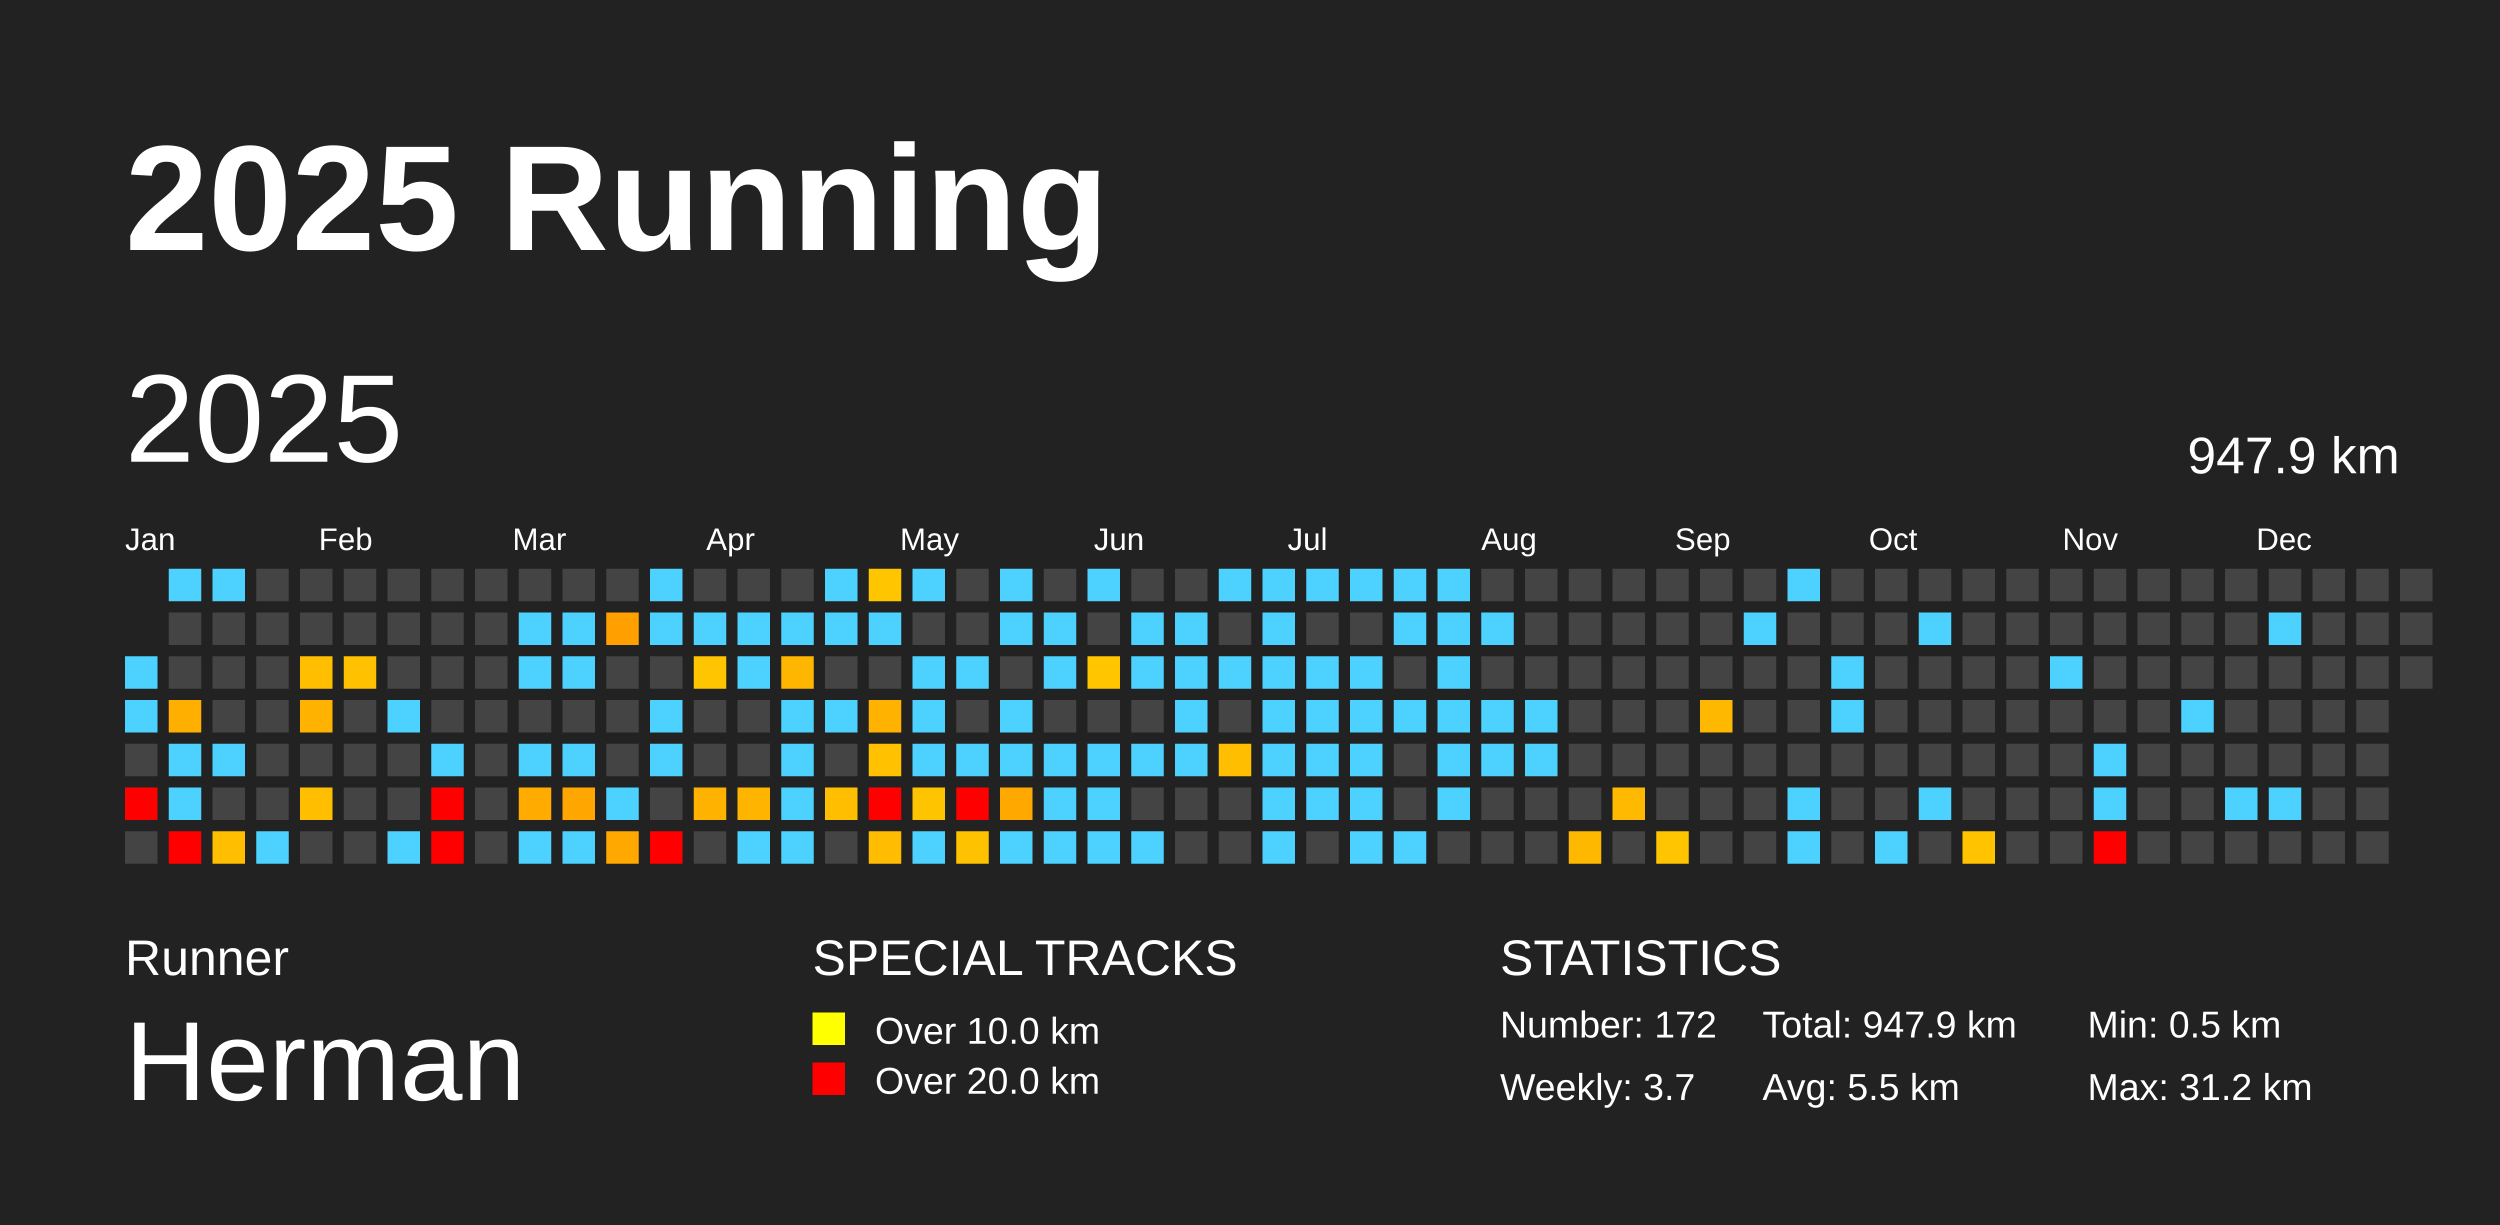
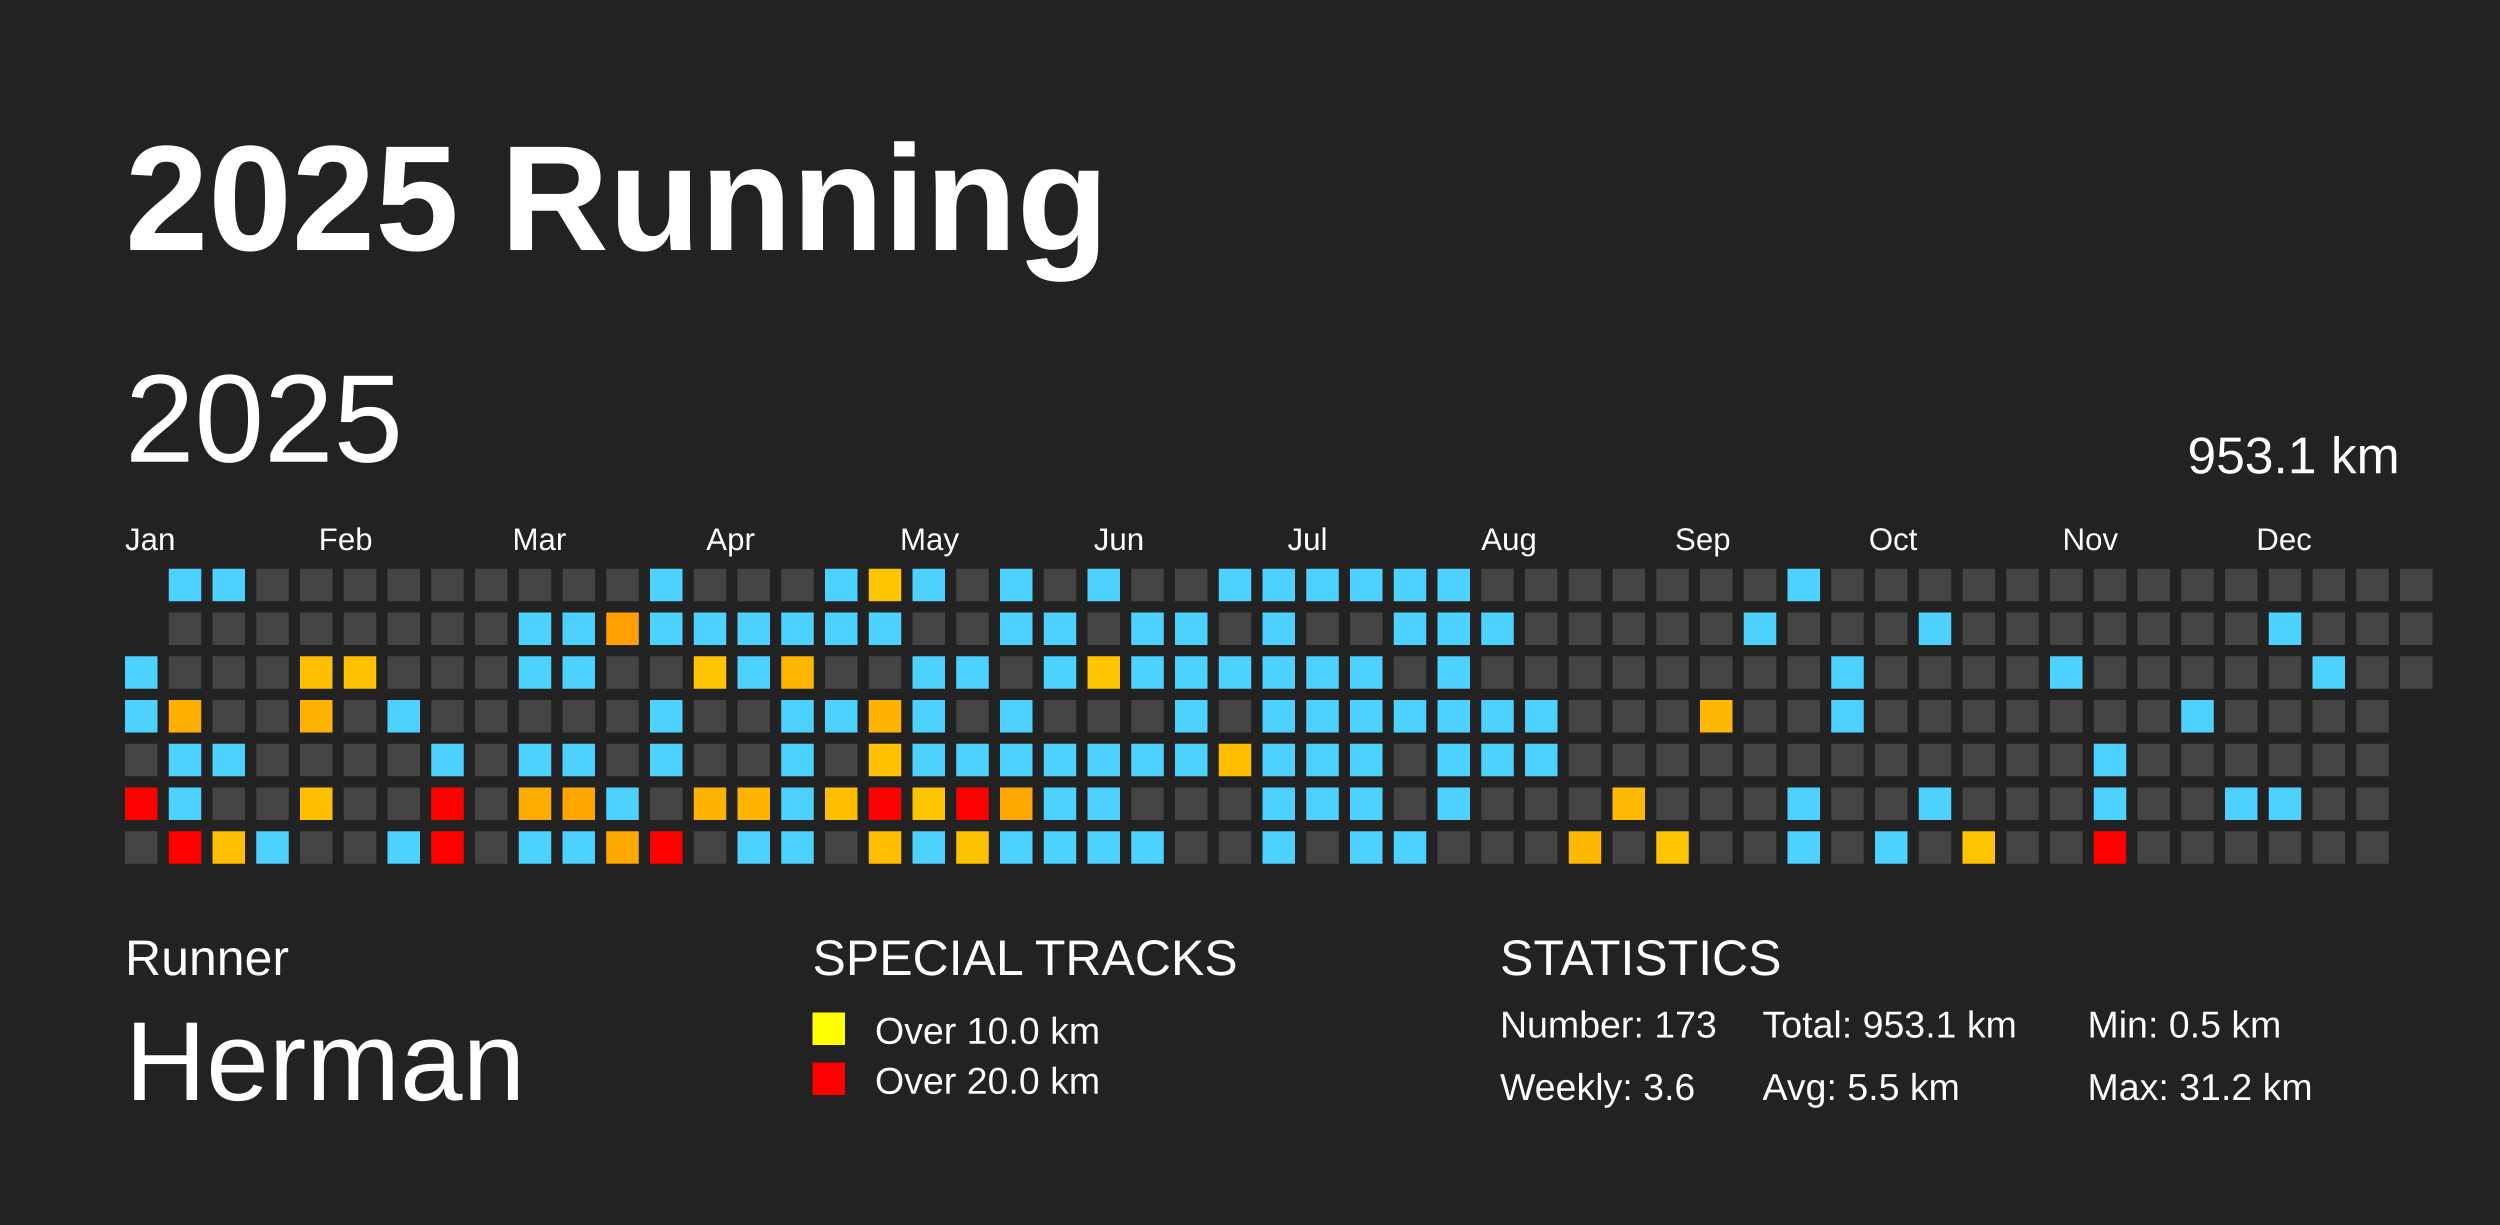
<svg xmlns="http://www.w3.org/2000/svg" baseProfile="full" height="98mm" version="1.1" viewBox="0,0,200,98" width="200mm">
  <defs />
  <rect fill="#222222" height="98" width="200" x="0" y="0" />
  <text fill="#FFFFFF" style="font-size:12px; font-family:Arial; font-weight:bold;" x="10" y="20">2025 Running</text>
  <text fill="#FFFFFF" style="font-size:4px; font-family:Arial" x="10" y="78">Runner</text>
  <text fill="#FFFFFF" style="font-size:9px; font-family:Arial" x="10" y="88">Herman</text>
  <text fill="#FFFFFF" style="font-size:4px; font-family:Arial" x="65" y="78">SPECIAL TRACKS</text>
  <rect fill="yellow" height="2.6" width="2.6" x="65" y="81" />
  <text fill="#FFFFFF" style="font-size:3px; font-family:Arial" x="70" y="83.5">Over 10.0 km</text>
  <rect fill="red" height="2.6" width="2.6" x="65" y="85" />
  <text fill="#FFFFFF" style="font-size:3px; font-family:Arial" x="70" y="87.5">Over 20.0 km</text>
  <text fill="#FFFFFF" style="font-size:4px; font-family:Arial" x="120" y="78">STATISTICS</text>
-   <text fill="#FFFFFF" style="font-size:3px; font-family:Arial" x="120" y="83">Number: 172</text>
-   <text fill="#FFFFFF" style="font-size:3px; font-family:Arial" x="120" y="88">Weekly: 3.7</text>
-   <text fill="#FFFFFF" style="font-size:3px; font-family:Arial" x="141" y="83">Total: 947.9 km</text>
+   <text fill="#FFFFFF" style="font-size:3px; font-family:Arial" x="120" y="83">Number: 173</text>
+   <text fill="#FFFFFF" style="font-size:3px; font-family:Arial" x="120" y="88">Weekly: 3.6</text>
+   <text fill="#FFFFFF" style="font-size:3px; font-family:Arial" x="141" y="83">Total: 953.1 km</text>
  <text fill="#FFFFFF" style="font-size:3px; font-family:Arial" x="141" y="88">Avg: 5.5 km</text>
  <text fill="#FFFFFF" style="font-size:3px; font-family:Arial" x="167" y="83">Min: 0.5 km</text>
  <text fill="#FFFFFF" style="font-size:3px; font-family:Arial" x="167" y="88">Max: 31.2 km</text>
  <text dominant-baseline="hanging" fill="#FFFFFF" style="font-size:10.0px; font-family:Arial;" x="10" y="30">2025</text>
-   <text dominant-baseline="hanging" fill="#FFFFFF" style="font-size:4.125px; font-family:Arial;" x="175" y="35">947.9 km</text>
+   <text dominant-baseline="hanging" fill="#FFFFFF" style="font-size:4.125px; font-family:Arial;" x="175" y="35">953.1 km</text>
  <text fill="#FFFFFF" style="font-size:2.5px; font-family:Arial" x="10.0" y="44">Jan</text>
  <text fill="#FFFFFF" style="font-size:2.5px; font-family:Arial" x="25.5" y="44">Feb</text>
  <text fill="#FFFFFF" style="font-size:2.5px; font-family:Arial" x="41.0" y="44">Mar</text>
  <text fill="#FFFFFF" style="font-size:2.5px; font-family:Arial" x="56.5" y="44">Apr</text>
  <text fill="#FFFFFF" style="font-size:2.5px; font-family:Arial" x="72.0" y="44">May</text>
  <text fill="#FFFFFF" style="font-size:2.5px; font-family:Arial" x="87.5" y="44">Jun</text>
  <text fill="#FFFFFF" style="font-size:2.5px; font-family:Arial" x="103.0" y="44">Jul</text>
  <text fill="#FFFFFF" style="font-size:2.5px; font-family:Arial" x="118.5" y="44">Aug</text>
  <text fill="#FFFFFF" style="font-size:2.5px; font-family:Arial" x="134.0" y="44">Sep</text>
  <text fill="#FFFFFF" style="font-size:2.5px; font-family:Arial" x="149.5" y="44">Oct</text>
  <text fill="#FFFFFF" style="font-size:2.5px; font-family:Arial" x="165.0" y="44">Nov</text>
  <text fill="#FFFFFF" style="font-size:2.5px; font-family:Arial" x="180.5" y="44">Dec</text>
  <rect fill="#4dd2ff" height="2.6" width="2.6" x="10.0" y="52.5" />
  <rect fill="#4dd2ff" height="2.6" width="2.6" x="10.0" y="56.0" />
  <rect fill="#444444" height="2.6" width="2.6" x="10.0" y="59.5" />
  <rect fill="red" height="2.6" width="2.6" x="10.0" y="63.0" />
  <rect fill="#444444" height="2.6" width="2.6" x="10.0" y="66.5" />
  <rect fill="#4dd2ff" height="2.6" width="2.6" x="13.5" y="45.5" />
  <rect fill="#444444" height="2.6" width="2.6" x="13.5" y="49.0" />
  <rect fill="#444444" height="2.6" width="2.6" x="13.5" y="52.5" />
  <rect fill="#ffaf00" height="2.6" width="2.6" x="13.5" y="56.0" />
  <rect fill="#4dd2ff" height="2.6" width="2.6" x="13.5" y="59.5" />
  <rect fill="#4dd2ff" height="2.6" width="2.6" x="13.5" y="63.0" />
  <rect fill="red" height="2.6" width="2.6" x="13.5" y="66.5" />
  <rect fill="#4dd2ff" height="2.6" width="2.6" x="17.0" y="45.5" />
  <rect fill="#444444" height="2.6" width="2.6" x="17.0" y="49.0" />
  <rect fill="#444444" height="2.6" width="2.6" x="17.0" y="52.5" />
  <rect fill="#444444" height="2.6" width="2.6" x="17.0" y="56.0" />
  <rect fill="#4dd2ff" height="2.6" width="2.6" x="17.0" y="59.5" />
  <rect fill="#444444" height="2.6" width="2.6" x="17.0" y="63.0" />
  <rect fill="#ffbe00" height="2.6" width="2.6" x="17.0" y="66.5" />
  <rect fill="#444444" height="2.6" width="2.6" x="20.5" y="45.5" />
  <rect fill="#444444" height="2.6" width="2.6" x="20.5" y="49.0" />
  <rect fill="#444444" height="2.6" width="2.6" x="20.5" y="52.5" />
  <rect fill="#444444" height="2.6" width="2.6" x="20.5" y="56.0" />
  <rect fill="#444444" height="2.6" width="2.6" x="20.5" y="59.5" />
  <rect fill="#444444" height="2.6" width="2.6" x="20.5" y="63.0" />
  <rect fill="#4dd2ff" height="2.6" width="2.6" x="20.5" y="66.5" />
  <rect fill="#444444" height="2.6" width="2.6" x="24.0" y="45.5" />
  <rect fill="#444444" height="2.6" width="2.6" x="24.0" y="49.0" />
  <rect fill="#ffbf00" height="2.6" width="2.6" x="24.0" y="52.5" />
  <rect fill="#ffb300" height="2.6" width="2.6" x="24.0" y="56.0" />
  <rect fill="#444444" height="2.6" width="2.6" x="24.0" y="59.5" />
  <rect fill="#ffbf00" height="2.6" width="2.6" x="24.0" y="63.0" />
  <rect fill="#444444" height="2.6" width="2.6" x="24.0" y="66.5" />
  <rect fill="#444444" height="2.6" width="2.6" x="27.5" y="45.5" />
  <rect fill="#444444" height="2.6" width="2.6" x="27.5" y="49.0" />
  <rect fill="#ffc100" height="2.6" width="2.6" x="27.5" y="52.5" />
  <rect fill="#444444" height="2.6" width="2.6" x="27.5" y="56.0" />
  <rect fill="#444444" height="2.6" width="2.6" x="27.5" y="59.5" />
  <rect fill="#444444" height="2.6" width="2.6" x="27.5" y="63.0" />
  <rect fill="#444444" height="2.6" width="2.6" x="27.5" y="66.5" />
  <rect fill="#444444" height="2.6" width="2.6" x="31.0" y="45.5" />
  <rect fill="#444444" height="2.6" width="2.6" x="31.0" y="49.0" />
  <rect fill="#444444" height="2.6" width="2.6" x="31.0" y="52.5" />
  <rect fill="#4dd2ff" height="2.6" width="2.6" x="31.0" y="56.0" />
  <rect fill="#444444" height="2.6" width="2.6" x="31.0" y="59.5" />
  <rect fill="#444444" height="2.6" width="2.6" x="31.0" y="63.0" />
  <rect fill="#4dd2ff" height="2.6" width="2.6" x="31.0" y="66.5" />
  <rect fill="#444444" height="2.6" width="2.6" x="34.5" y="45.5" />
  <rect fill="#444444" height="2.6" width="2.6" x="34.5" y="49.0" />
  <rect fill="#444444" height="2.6" width="2.6" x="34.5" y="52.5" />
  <rect fill="#444444" height="2.6" width="2.6" x="34.5" y="56.0" />
  <rect fill="#4dd2ff" height="2.6" width="2.6" x="34.5" y="59.5" />
  <rect fill="red" height="2.6" width="2.6" x="34.5" y="63.0" />
  <rect fill="red" height="2.6" width="2.6" x="34.5" y="66.5" />
  <rect fill="#444444" height="2.6" width="2.6" x="38.0" y="45.5" />
  <rect fill="#444444" height="2.6" width="2.6" x="38.0" y="49.0" />
  <rect fill="#444444" height="2.6" width="2.6" x="38.0" y="52.5" />
  <rect fill="#444444" height="2.6" width="2.6" x="38.0" y="56.0" />
  <rect fill="#444444" height="2.6" width="2.6" x="38.0" y="59.5" />
  <rect fill="#444444" height="2.6" width="2.6" x="38.0" y="63.0" />
  <rect fill="#444444" height="2.6" width="2.6" x="38.0" y="66.5" />
  <rect fill="#444444" height="2.6" width="2.6" x="41.5" y="45.5" />
  <rect fill="#4dd2ff" height="2.6" width="2.6" x="41.5" y="49.0" />
  <rect fill="#4dd2ff" height="2.6" width="2.6" x="41.5" y="52.5" />
  <rect fill="#444444" height="2.6" width="2.6" x="41.5" y="56.0" />
  <rect fill="#4dd2ff" height="2.6" width="2.6" x="41.5" y="59.5" />
  <rect fill="#ffab00" height="2.6" width="2.6" x="41.5" y="63.0" />
  <rect fill="#4dd2ff" height="2.6" width="2.6" x="41.5" y="66.5" />
  <rect fill="#444444" height="2.6" width="2.6" x="45.0" y="45.5" />
  <rect fill="#4dd2ff" height="2.6" width="2.6" x="45.0" y="49.0" />
  <rect fill="#4dd2ff" height="2.6" width="2.6" x="45.0" y="52.5" />
  <rect fill="#444444" height="2.6" width="2.6" x="45.0" y="56.0" />
  <rect fill="#4dd2ff" height="2.6" width="2.6" x="45.0" y="59.5" />
  <rect fill="#ffa600" height="2.6" width="2.6" x="45.0" y="63.0" />
  <rect fill="#4dd2ff" height="2.6" width="2.6" x="45.0" y="66.5" />
  <rect fill="#444444" height="2.6" width="2.6" x="48.5" y="45.5" />
  <rect fill="#ff9f00" height="2.6" width="2.6" x="48.5" y="49.0" />
  <rect fill="#444444" height="2.6" width="2.6" x="48.5" y="52.5" />
  <rect fill="#444444" height="2.6" width="2.6" x="48.5" y="56.0" />
  <rect fill="#444444" height="2.6" width="2.6" x="48.5" y="59.5" />
  <rect fill="#4dd2ff" height="2.6" width="2.6" x="48.5" y="63.0" />
  <rect fill="#ffa800" height="2.6" width="2.6" x="48.5" y="66.5" />
  <rect fill="#4dd2ff" height="2.6" width="2.6" x="52.0" y="45.5" />
  <rect fill="#4dd2ff" height="2.6" width="2.6" x="52.0" y="49.0" />
  <rect fill="#444444" height="2.6" width="2.6" x="52.0" y="52.5" />
  <rect fill="#4dd2ff" height="2.6" width="2.6" x="52.0" y="56.0" />
  <rect fill="#4dd2ff" height="2.6" width="2.6" x="52.0" y="59.5" />
  <rect fill="#444444" height="2.6" width="2.6" x="52.0" y="63.0" />
  <rect fill="red" height="2.6" width="2.6" x="52.0" y="66.5" />
  <rect fill="#444444" height="2.6" width="2.6" x="55.5" y="45.5" />
  <rect fill="#4dd2ff" height="2.6" width="2.6" x="55.5" y="49.0" />
  <rect fill="#ffc500" height="2.6" width="2.6" x="55.5" y="52.5" />
  <rect fill="#444444" height="2.6" width="2.6" x="55.5" y="56.0" />
  <rect fill="#444444" height="2.6" width="2.6" x="55.5" y="59.5" />
  <rect fill="#ffb300" height="2.6" width="2.6" x="55.5" y="63.0" />
  <rect fill="#444444" height="2.6" width="2.6" x="55.5" y="66.5" />
  <rect fill="#444444" height="2.6" width="2.6" x="59.0" y="45.5" />
  <rect fill="#4dd2ff" height="2.6" width="2.6" x="59.0" y="49.0" />
  <rect fill="#4dd2ff" height="2.6" width="2.6" x="59.0" y="52.5" />
  <rect fill="#444444" height="2.6" width="2.6" x="59.0" y="56.0" />
  <rect fill="#444444" height="2.6" width="2.6" x="59.0" y="59.5" />
  <rect fill="#ffb400" height="2.6" width="2.6" x="59.0" y="63.0" />
  <rect fill="#4dd2ff" height="2.6" width="2.6" x="59.0" y="66.5" />
  <rect fill="#444444" height="2.6" width="2.6" x="62.5" y="45.5" />
  <rect fill="#4dd2ff" height="2.6" width="2.6" x="62.5" y="49.0" />
  <rect fill="#ffb600" height="2.6" width="2.6" x="62.5" y="52.5" />
  <rect fill="#4dd2ff" height="2.6" width="2.6" x="62.5" y="56.0" />
  <rect fill="#4dd2ff" height="2.6" width="2.6" x="62.5" y="59.5" />
  <rect fill="#4dd2ff" height="2.6" width="2.6" x="62.5" y="63.0" />
  <rect fill="#4dd2ff" height="2.6" width="2.6" x="62.5" y="66.5" />
  <rect fill="#4dd2ff" height="2.6" width="2.6" x="66.0" y="45.5" />
  <rect fill="#4dd2ff" height="2.6" width="2.6" x="66.0" y="49.0" />
  <rect fill="#444444" height="2.6" width="2.6" x="66.0" y="52.5" />
  <rect fill="#4dd2ff" height="2.6" width="2.6" x="66.0" y="56.0" />
  <rect fill="#444444" height="2.6" width="2.6" x="66.0" y="59.5" />
  <rect fill="#ffbf00" height="2.6" width="2.6" x="66.0" y="63.0" />
  <rect fill="#444444" height="2.6" width="2.6" x="66.0" y="66.5" />
  <rect fill="#ffc600" height="2.6" width="2.6" x="69.5" y="45.5" />
  <rect fill="#4dd2ff" height="2.6" width="2.6" x="69.5" y="49.0" />
  <rect fill="#444444" height="2.6" width="2.6" x="69.5" y="52.5" />
  <rect fill="#ffb200" height="2.6" width="2.6" x="69.5" y="56.0" />
  <rect fill="#ffc100" height="2.6" width="2.6" x="69.5" y="59.5" />
  <rect fill="red" height="2.6" width="2.6" x="69.5" y="63.0" />
  <rect fill="#ffbc00" height="2.6" width="2.6" x="69.5" y="66.5" />
  <rect fill="#4dd2ff" height="2.6" width="2.6" x="73.0" y="45.5" />
  <rect fill="#444444" height="2.6" width="2.6" x="73.0" y="49.0" />
  <rect fill="#4dd2ff" height="2.6" width="2.6" x="73.0" y="52.5" />
  <rect fill="#4dd2ff" height="2.6" width="2.6" x="73.0" y="56.0" />
  <rect fill="#4dd2ff" height="2.6" width="2.6" x="73.0" y="59.5" />
  <rect fill="#ffc400" height="2.6" width="2.6" x="73.0" y="63.0" />
  <rect fill="#4dd2ff" height="2.6" width="2.6" x="73.0" y="66.5" />
  <rect fill="#444444" height="2.6" width="2.6" x="76.5" y="45.5" />
  <rect fill="#444444" height="2.6" width="2.6" x="76.5" y="49.0" />
  <rect fill="#4dd2ff" height="2.6" width="2.6" x="76.5" y="52.5" />
  <rect fill="#444444" height="2.6" width="2.6" x="76.5" y="56.0" />
  <rect fill="#4dd2ff" height="2.6" width="2.6" x="76.5" y="59.5" />
  <rect fill="red" height="2.6" width="2.6" x="76.5" y="63.0" />
  <rect fill="#ffc200" height="2.6" width="2.6" x="76.5" y="66.5" />
  <rect fill="#4dd2ff" height="2.6" width="2.6" x="80.0" y="45.5" />
  <rect fill="#4dd2ff" height="2.6" width="2.6" x="80.0" y="49.0" />
  <rect fill="#444444" height="2.6" width="2.6" x="80.0" y="52.5" />
  <rect fill="#4dd2ff" height="2.6" width="2.6" x="80.0" y="56.0" />
  <rect fill="#4dd2ff" height="2.6" width="2.6" x="80.0" y="59.5" />
  <rect fill="#ffa800" height="2.6" width="2.6" x="80.0" y="63.0" />
  <rect fill="#4dd2ff" height="2.6" width="2.6" x="80.0" y="66.5" />
  <rect fill="#444444" height="2.6" width="2.6" x="83.5" y="45.5" />
  <rect fill="#4dd2ff" height="2.6" width="2.6" x="83.5" y="49.0" />
  <rect fill="#4dd2ff" height="2.6" width="2.6" x="83.5" y="52.5" />
  <rect fill="#444444" height="2.6" width="2.6" x="83.5" y="56.0" />
  <rect fill="#4dd2ff" height="2.6" width="2.6" x="83.5" y="59.5" />
  <rect fill="#4dd2ff" height="2.6" width="2.6" x="83.5" y="63.0" />
  <rect fill="#4dd2ff" height="2.6" width="2.6" x="83.5" y="66.5" />
  <rect fill="#4dd2ff" height="2.6" width="2.6" x="87.0" y="45.5" />
  <rect fill="#444444" height="2.6" width="2.6" x="87.0" y="49.0" />
  <rect fill="#ffc600" height="2.6" width="2.6" x="87.0" y="52.5" />
  <rect fill="#444444" height="2.6" width="2.6" x="87.0" y="56.0" />
  <rect fill="#4dd2ff" height="2.6" width="2.6" x="87.0" y="59.5" />
  <rect fill="#4dd2ff" height="2.6" width="2.6" x="87.0" y="63.0" />
  <rect fill="#4dd2ff" height="2.6" width="2.6" x="87.0" y="66.5" />
  <rect fill="#444444" height="2.6" width="2.6" x="90.5" y="45.5" />
  <rect fill="#4dd2ff" height="2.6" width="2.6" x="90.5" y="49.0" />
  <rect fill="#4dd2ff" height="2.6" width="2.6" x="90.5" y="52.5" />
  <rect fill="#444444" height="2.6" width="2.6" x="90.5" y="56.0" />
  <rect fill="#4dd2ff" height="2.6" width="2.6" x="90.5" y="59.5" />
  <rect fill="#444444" height="2.6" width="2.6" x="90.5" y="63.0" />
  <rect fill="#4dd2ff" height="2.6" width="2.6" x="90.5" y="66.5" />
  <rect fill="#444444" height="2.6" width="2.6" x="94.0" y="45.5" />
  <rect fill="#4dd2ff" height="2.6" width="2.6" x="94.0" y="49.0" />
  <rect fill="#4dd2ff" height="2.6" width="2.6" x="94.0" y="52.5" />
  <rect fill="#4dd2ff" height="2.6" width="2.6" x="94.0" y="56.0" />
  <rect fill="#4dd2ff" height="2.6" width="2.6" x="94.0" y="59.5" />
  <rect fill="#444444" height="2.6" width="2.6" x="94.0" y="63.0" />
  <rect fill="#444444" height="2.6" width="2.6" x="94.0" y="66.5" />
  <rect fill="#4dd2ff" height="2.6" width="2.6" x="97.5" y="45.5" />
  <rect fill="#444444" height="2.6" width="2.6" x="97.5" y="49.0" />
  <rect fill="#4dd2ff" height="2.6" width="2.6" x="97.5" y="52.5" />
  <rect fill="#444444" height="2.6" width="2.6" x="97.5" y="56.0" />
  <rect fill="#ffbf00" height="2.6" width="2.6" x="97.5" y="59.5" />
  <rect fill="#444444" height="2.6" width="2.6" x="97.5" y="63.0" />
  <rect fill="#444444" height="2.6" width="2.6" x="97.5" y="66.5" />
  <rect fill="#4dd2ff" height="2.6" width="2.6" x="101.0" y="45.5" />
  <rect fill="#4dd2ff" height="2.6" width="2.6" x="101.0" y="49.0" />
  <rect fill="#4dd2ff" height="2.6" width="2.6" x="101.0" y="52.5" />
  <rect fill="#4dd2ff" height="2.6" width="2.6" x="101.0" y="56.0" />
  <rect fill="#4dd2ff" height="2.6" width="2.6" x="101.0" y="59.5" />
  <rect fill="#4dd2ff" height="2.6" width="2.6" x="101.0" y="63.0" />
  <rect fill="#4dd2ff" height="2.6" width="2.6" x="101.0" y="66.5" />
  <rect fill="#4dd2ff" height="2.6" width="2.6" x="104.5" y="45.5" />
  <rect fill="#444444" height="2.6" width="2.6" x="104.5" y="49.0" />
  <rect fill="#4dd2ff" height="2.6" width="2.6" x="104.5" y="52.5" />
  <rect fill="#4dd2ff" height="2.6" width="2.6" x="104.5" y="56.0" />
  <rect fill="#4dd2ff" height="2.6" width="2.6" x="104.5" y="59.5" />
  <rect fill="#4dd2ff" height="2.6" width="2.6" x="104.5" y="63.0" />
  <rect fill="#444444" height="2.6" width="2.6" x="104.5" y="66.5" />
  <rect fill="#4dd2ff" height="2.6" width="2.6" x="108.0" y="45.5" />
  <rect fill="#444444" height="2.6" width="2.6" x="108.0" y="49.0" />
  <rect fill="#4dd2ff" height="2.6" width="2.6" x="108.0" y="52.5" />
  <rect fill="#4dd2ff" height="2.6" width="2.6" x="108.0" y="56.0" />
  <rect fill="#4dd2ff" height="2.6" width="2.6" x="108.0" y="59.5" />
  <rect fill="#4dd2ff" height="2.6" width="2.6" x="108.0" y="63.0" />
  <rect fill="#4dd2ff" height="2.6" width="2.6" x="108.0" y="66.5" />
  <rect fill="#4dd2ff" height="2.6" width="2.6" x="111.5" y="45.5" />
  <rect fill="#4dd2ff" height="2.6" width="2.6" x="111.5" y="49.0" />
  <rect fill="#444444" height="2.6" width="2.6" x="111.5" y="52.5" />
  <rect fill="#4dd2ff" height="2.6" width="2.6" x="111.5" y="56.0" />
  <rect fill="#444444" height="2.6" width="2.6" x="111.5" y="59.5" />
  <rect fill="#444444" height="2.6" width="2.6" x="111.5" y="63.0" />
  <rect fill="#4dd2ff" height="2.6" width="2.6" x="111.5" y="66.5" />
  <rect fill="#4dd2ff" height="2.6" width="2.6" x="115.0" y="45.5" />
  <rect fill="#4dd2ff" height="2.6" width="2.6" x="115.0" y="49.0" />
  <rect fill="#4dd2ff" height="2.6" width="2.6" x="115.0" y="52.5" />
  <rect fill="#4dd2ff" height="2.6" width="2.6" x="115.0" y="56.0" />
  <rect fill="#4dd2ff" height="2.6" width="2.6" x="115.0" y="59.5" />
  <rect fill="#4dd2ff" height="2.6" width="2.6" x="115.0" y="63.0" />
  <rect fill="#444444" height="2.6" width="2.6" x="115.0" y="66.5" />
  <rect fill="#444444" height="2.6" width="2.6" x="118.5" y="45.5" />
  <rect fill="#4dd2ff" height="2.6" width="2.6" x="118.5" y="49.0" />
  <rect fill="#444444" height="2.6" width="2.6" x="118.5" y="52.5" />
  <rect fill="#4dd2ff" height="2.6" width="2.6" x="118.5" y="56.0" />
  <rect fill="#4dd2ff" height="2.6" width="2.6" x="118.5" y="59.5" />
  <rect fill="#444444" height="2.6" width="2.6" x="118.5" y="63.0" />
  <rect fill="#444444" height="2.6" width="2.6" x="118.5" y="66.5" />
  <rect fill="#444444" height="2.6" width="2.6" x="122.0" y="45.5" />
  <rect fill="#444444" height="2.6" width="2.6" x="122.0" y="49.0" />
  <rect fill="#444444" height="2.6" width="2.6" x="122.0" y="52.5" />
  <rect fill="#4dd2ff" height="2.6" width="2.6" x="122.0" y="56.0" />
  <rect fill="#4dd2ff" height="2.6" width="2.6" x="122.0" y="59.5" />
  <rect fill="#444444" height="2.6" width="2.6" x="122.0" y="63.0" />
  <rect fill="#444444" height="2.6" width="2.6" x="122.0" y="66.5" />
  <rect fill="#444444" height="2.6" width="2.6" x="125.5" y="45.5" />
  <rect fill="#444444" height="2.6" width="2.6" x="125.5" y="49.0" />
  <rect fill="#444444" height="2.6" width="2.6" x="125.5" y="52.5" />
  <rect fill="#444444" height="2.6" width="2.6" x="125.5" y="56.0" />
  <rect fill="#444444" height="2.6" width="2.6" x="125.5" y="59.5" />
  <rect fill="#444444" height="2.6" width="2.6" x="125.5" y="63.0" />
  <rect fill="#ffb800" height="2.6" width="2.6" x="125.5" y="66.5" />
  <rect fill="#444444" height="2.6" width="2.6" x="129.0" y="45.5" />
  <rect fill="#444444" height="2.6" width="2.6" x="129.0" y="49.0" />
  <rect fill="#444444" height="2.6" width="2.6" x="129.0" y="52.5" />
  <rect fill="#444444" height="2.6" width="2.6" x="129.0" y="56.0" />
  <rect fill="#444444" height="2.6" width="2.6" x="129.0" y="59.5" />
  <rect fill="#ffb900" height="2.6" width="2.6" x="129.0" y="63.0" />
  <rect fill="#444444" height="2.6" width="2.6" x="129.0" y="66.5" />
  <rect fill="#444444" height="2.6" width="2.6" x="132.5" y="45.5" />
  <rect fill="#444444" height="2.6" width="2.6" x="132.5" y="49.0" />
  <rect fill="#444444" height="2.6" width="2.6" x="132.5" y="52.5" />
  <rect fill="#444444" height="2.6" width="2.6" x="132.5" y="56.0" />
  <rect fill="#444444" height="2.6" width="2.6" x="132.5" y="59.5" />
  <rect fill="#444444" height="2.6" width="2.6" x="132.5" y="63.0" />
  <rect fill="#ffc500" height="2.6" width="2.6" x="132.5" y="66.5" />
  <rect fill="#444444" height="2.6" width="2.6" x="136.0" y="45.5" />
  <rect fill="#444444" height="2.6" width="2.6" x="136.0" y="49.0" />
  <rect fill="#444444" height="2.6" width="2.6" x="136.0" y="52.5" />
  <rect fill="#ffb800" height="2.6" width="2.6" x="136.0" y="56.0" />
  <rect fill="#444444" height="2.6" width="2.6" x="136.0" y="59.5" />
  <rect fill="#444444" height="2.6" width="2.6" x="136.0" y="63.0" />
  <rect fill="#444444" height="2.6" width="2.6" x="136.0" y="66.5" />
  <rect fill="#444444" height="2.6" width="2.6" x="139.5" y="45.5" />
  <rect fill="#4dd2ff" height="2.6" width="2.6" x="139.5" y="49.0" />
  <rect fill="#444444" height="2.6" width="2.6" x="139.5" y="52.5" />
  <rect fill="#444444" height="2.6" width="2.6" x="139.5" y="56.0" />
  <rect fill="#444444" height="2.6" width="2.6" x="139.5" y="59.5" />
  <rect fill="#444444" height="2.6" width="2.6" x="139.5" y="63.0" />
  <rect fill="#444444" height="2.6" width="2.6" x="139.5" y="66.5" />
  <rect fill="#4dd2ff" height="2.6" width="2.6" x="143.0" y="45.5" />
  <rect fill="#444444" height="2.6" width="2.6" x="143.0" y="49.0" />
  <rect fill="#444444" height="2.6" width="2.6" x="143.0" y="52.5" />
  <rect fill="#444444" height="2.6" width="2.6" x="143.0" y="56.0" />
  <rect fill="#444444" height="2.6" width="2.6" x="143.0" y="59.5" />
  <rect fill="#4dd2ff" height="2.6" width="2.6" x="143.0" y="63.0" />
  <rect fill="#4dd2ff" height="2.6" width="2.6" x="143.0" y="66.5" />
  <rect fill="#444444" height="2.6" width="2.6" x="146.5" y="45.5" />
  <rect fill="#444444" height="2.6" width="2.6" x="146.5" y="49.0" />
  <rect fill="#4dd2ff" height="2.6" width="2.6" x="146.5" y="52.5" />
  <rect fill="#4dd2ff" height="2.6" width="2.6" x="146.5" y="56.0" />
  <rect fill="#444444" height="2.6" width="2.6" x="146.5" y="59.5" />
  <rect fill="#444444" height="2.6" width="2.6" x="146.5" y="63.0" />
  <rect fill="#444444" height="2.6" width="2.6" x="146.5" y="66.5" />
  <rect fill="#444444" height="2.6" width="2.6" x="150.0" y="45.5" />
  <rect fill="#444444" height="2.6" width="2.6" x="150.0" y="49.0" />
  <rect fill="#444444" height="2.6" width="2.6" x="150.0" y="52.5" />
  <rect fill="#444444" height="2.6" width="2.6" x="150.0" y="56.0" />
  <rect fill="#444444" height="2.6" width="2.6" x="150.0" y="59.5" />
  <rect fill="#444444" height="2.6" width="2.6" x="150.0" y="63.0" />
  <rect fill="#4dd2ff" height="2.6" width="2.6" x="150.0" y="66.5" />
  <rect fill="#444444" height="2.6" width="2.6" x="153.5" y="45.5" />
  <rect fill="#4dd2ff" height="2.6" width="2.6" x="153.5" y="49.0" />
  <rect fill="#444444" height="2.6" width="2.6" x="153.5" y="52.5" />
  <rect fill="#444444" height="2.6" width="2.6" x="153.5" y="56.0" />
  <rect fill="#444444" height="2.6" width="2.6" x="153.5" y="59.5" />
  <rect fill="#4dd2ff" height="2.6" width="2.6" x="153.5" y="63.0" />
  <rect fill="#444444" height="2.6" width="2.6" x="153.5" y="66.5" />
  <rect fill="#444444" height="2.6" width="2.6" x="157.0" y="45.5" />
  <rect fill="#444444" height="2.6" width="2.6" x="157.0" y="49.0" />
  <rect fill="#444444" height="2.6" width="2.6" x="157.0" y="52.5" />
  <rect fill="#444444" height="2.6" width="2.6" x="157.0" y="56.0" />
  <rect fill="#444444" height="2.6" width="2.6" x="157.0" y="59.5" />
  <rect fill="#444444" height="2.6" width="2.6" x="157.0" y="63.0" />
  <rect fill="#ffc300" height="2.6" width="2.6" x="157.0" y="66.5" />
  <rect fill="#444444" height="2.6" width="2.6" x="160.5" y="45.5" />
  <rect fill="#444444" height="2.6" width="2.6" x="160.5" y="49.0" />
  <rect fill="#444444" height="2.6" width="2.6" x="160.5" y="52.5" />
  <rect fill="#444444" height="2.6" width="2.6" x="160.5" y="56.0" />
  <rect fill="#444444" height="2.6" width="2.6" x="160.5" y="59.5" />
  <rect fill="#444444" height="2.6" width="2.6" x="160.5" y="63.0" />
  <rect fill="#444444" height="2.6" width="2.6" x="160.5" y="66.5" />
  <rect fill="#444444" height="2.6" width="2.6" x="164.0" y="45.5" />
  <rect fill="#444444" height="2.6" width="2.6" x="164.0" y="49.0" />
  <rect fill="#4dd2ff" height="2.6" width="2.6" x="164.0" y="52.5" />
  <rect fill="#444444" height="2.6" width="2.6" x="164.0" y="56.0" />
  <rect fill="#444444" height="2.6" width="2.6" x="164.0" y="59.5" />
  <rect fill="#444444" height="2.6" width="2.6" x="164.0" y="63.0" />
  <rect fill="#444444" height="2.6" width="2.6" x="164.0" y="66.5" />
  <rect fill="#444444" height="2.6" width="2.6" x="167.5" y="45.5" />
  <rect fill="#444444" height="2.6" width="2.6" x="167.5" y="49.0" />
  <rect fill="#444444" height="2.6" width="2.6" x="167.5" y="52.5" />
  <rect fill="#444444" height="2.6" width="2.6" x="167.5" y="56.0" />
  <rect fill="#4dd2ff" height="2.6" width="2.6" x="167.5" y="59.5" />
  <rect fill="#4dd2ff" height="2.6" width="2.6" x="167.5" y="63.0" />
  <rect fill="red" height="2.6" width="2.6" x="167.5" y="66.5" />
  <rect fill="#444444" height="2.6" width="2.6" x="171.0" y="45.5" />
  <rect fill="#444444" height="2.6" width="2.6" x="171.0" y="49.0" />
  <rect fill="#444444" height="2.6" width="2.6" x="171.0" y="52.5" />
  <rect fill="#444444" height="2.6" width="2.6" x="171.0" y="56.0" />
  <rect fill="#444444" height="2.6" width="2.6" x="171.0" y="59.5" />
  <rect fill="#444444" height="2.6" width="2.6" x="171.0" y="63.0" />
  <rect fill="#444444" height="2.6" width="2.6" x="171.0" y="66.5" />
  <rect fill="#444444" height="2.6" width="2.6" x="174.5" y="45.5" />
  <rect fill="#444444" height="2.6" width="2.6" x="174.5" y="49.0" />
  <rect fill="#444444" height="2.6" width="2.6" x="174.5" y="52.5" />
  <rect fill="#4dd2ff" height="2.6" width="2.6" x="174.5" y="56.0" />
  <rect fill="#444444" height="2.6" width="2.6" x="174.5" y="59.5" />
  <rect fill="#444444" height="2.6" width="2.6" x="174.5" y="63.0" />
  <rect fill="#444444" height="2.6" width="2.6" x="174.5" y="66.5" />
  <rect fill="#444444" height="2.6" width="2.6" x="178.0" y="45.5" />
  <rect fill="#444444" height="2.6" width="2.6" x="178.0" y="49.0" />
  <rect fill="#444444" height="2.6" width="2.6" x="178.0" y="52.5" />
  <rect fill="#444444" height="2.6" width="2.6" x="178.0" y="56.0" />
  <rect fill="#444444" height="2.6" width="2.6" x="178.0" y="59.5" />
  <rect fill="#4dd2ff" height="2.6" width="2.6" x="178.0" y="63.0" />
  <rect fill="#444444" height="2.6" width="2.6" x="178.0" y="66.5" />
  <rect fill="#444444" height="2.6" width="2.6" x="181.5" y="45.5" />
  <rect fill="#4dd2ff" height="2.6" width="2.6" x="181.5" y="49.0" />
  <rect fill="#444444" height="2.6" width="2.6" x="181.5" y="52.5" />
  <rect fill="#444444" height="2.6" width="2.6" x="181.5" y="56.0" />
  <rect fill="#444444" height="2.6" width="2.6" x="181.5" y="59.5" />
  <rect fill="#4dd2ff" height="2.6" width="2.6" x="181.5" y="63.0" />
  <rect fill="#444444" height="2.6" width="2.6" x="181.5" y="66.5" />
  <rect fill="#444444" height="2.6" width="2.6" x="185.0" y="45.5" />
  <rect fill="#444444" height="2.6" width="2.6" x="185.0" y="49.0" />
-   <rect fill="#444444" height="2.6" width="2.6" x="185.0" y="52.5" />
+   <rect fill="#4dd2ff" height="2.6" width="2.6" x="185.0" y="52.5" />
  <rect fill="#444444" height="2.6" width="2.6" x="185.0" y="56.0" />
  <rect fill="#444444" height="2.6" width="2.6" x="185.0" y="59.5" />
  <rect fill="#444444" height="2.6" width="2.6" x="185.0" y="63.0" />
  <rect fill="#444444" height="2.6" width="2.6" x="185.0" y="66.5" />
  <rect fill="#444444" height="2.6" width="2.6" x="188.5" y="45.5" />
  <rect fill="#444444" height="2.6" width="2.6" x="188.5" y="49.0" />
  <rect fill="#444444" height="2.6" width="2.6" x="188.5" y="52.5" />
  <rect fill="#444444" height="2.6" width="2.6" x="188.5" y="56.0" />
  <rect fill="#444444" height="2.6" width="2.6" x="188.5" y="59.5" />
  <rect fill="#444444" height="2.6" width="2.6" x="188.5" y="63.0" />
  <rect fill="#444444" height="2.6" width="2.6" x="188.5" y="66.5" />
  <rect fill="#444444" height="2.6" width="2.6" x="192.0" y="45.5" />
  <rect fill="#444444" height="2.6" width="2.6" x="192.0" y="49.0" />
  <rect fill="#444444" height="2.6" width="2.6" x="192.0" y="52.5" />
</svg>
